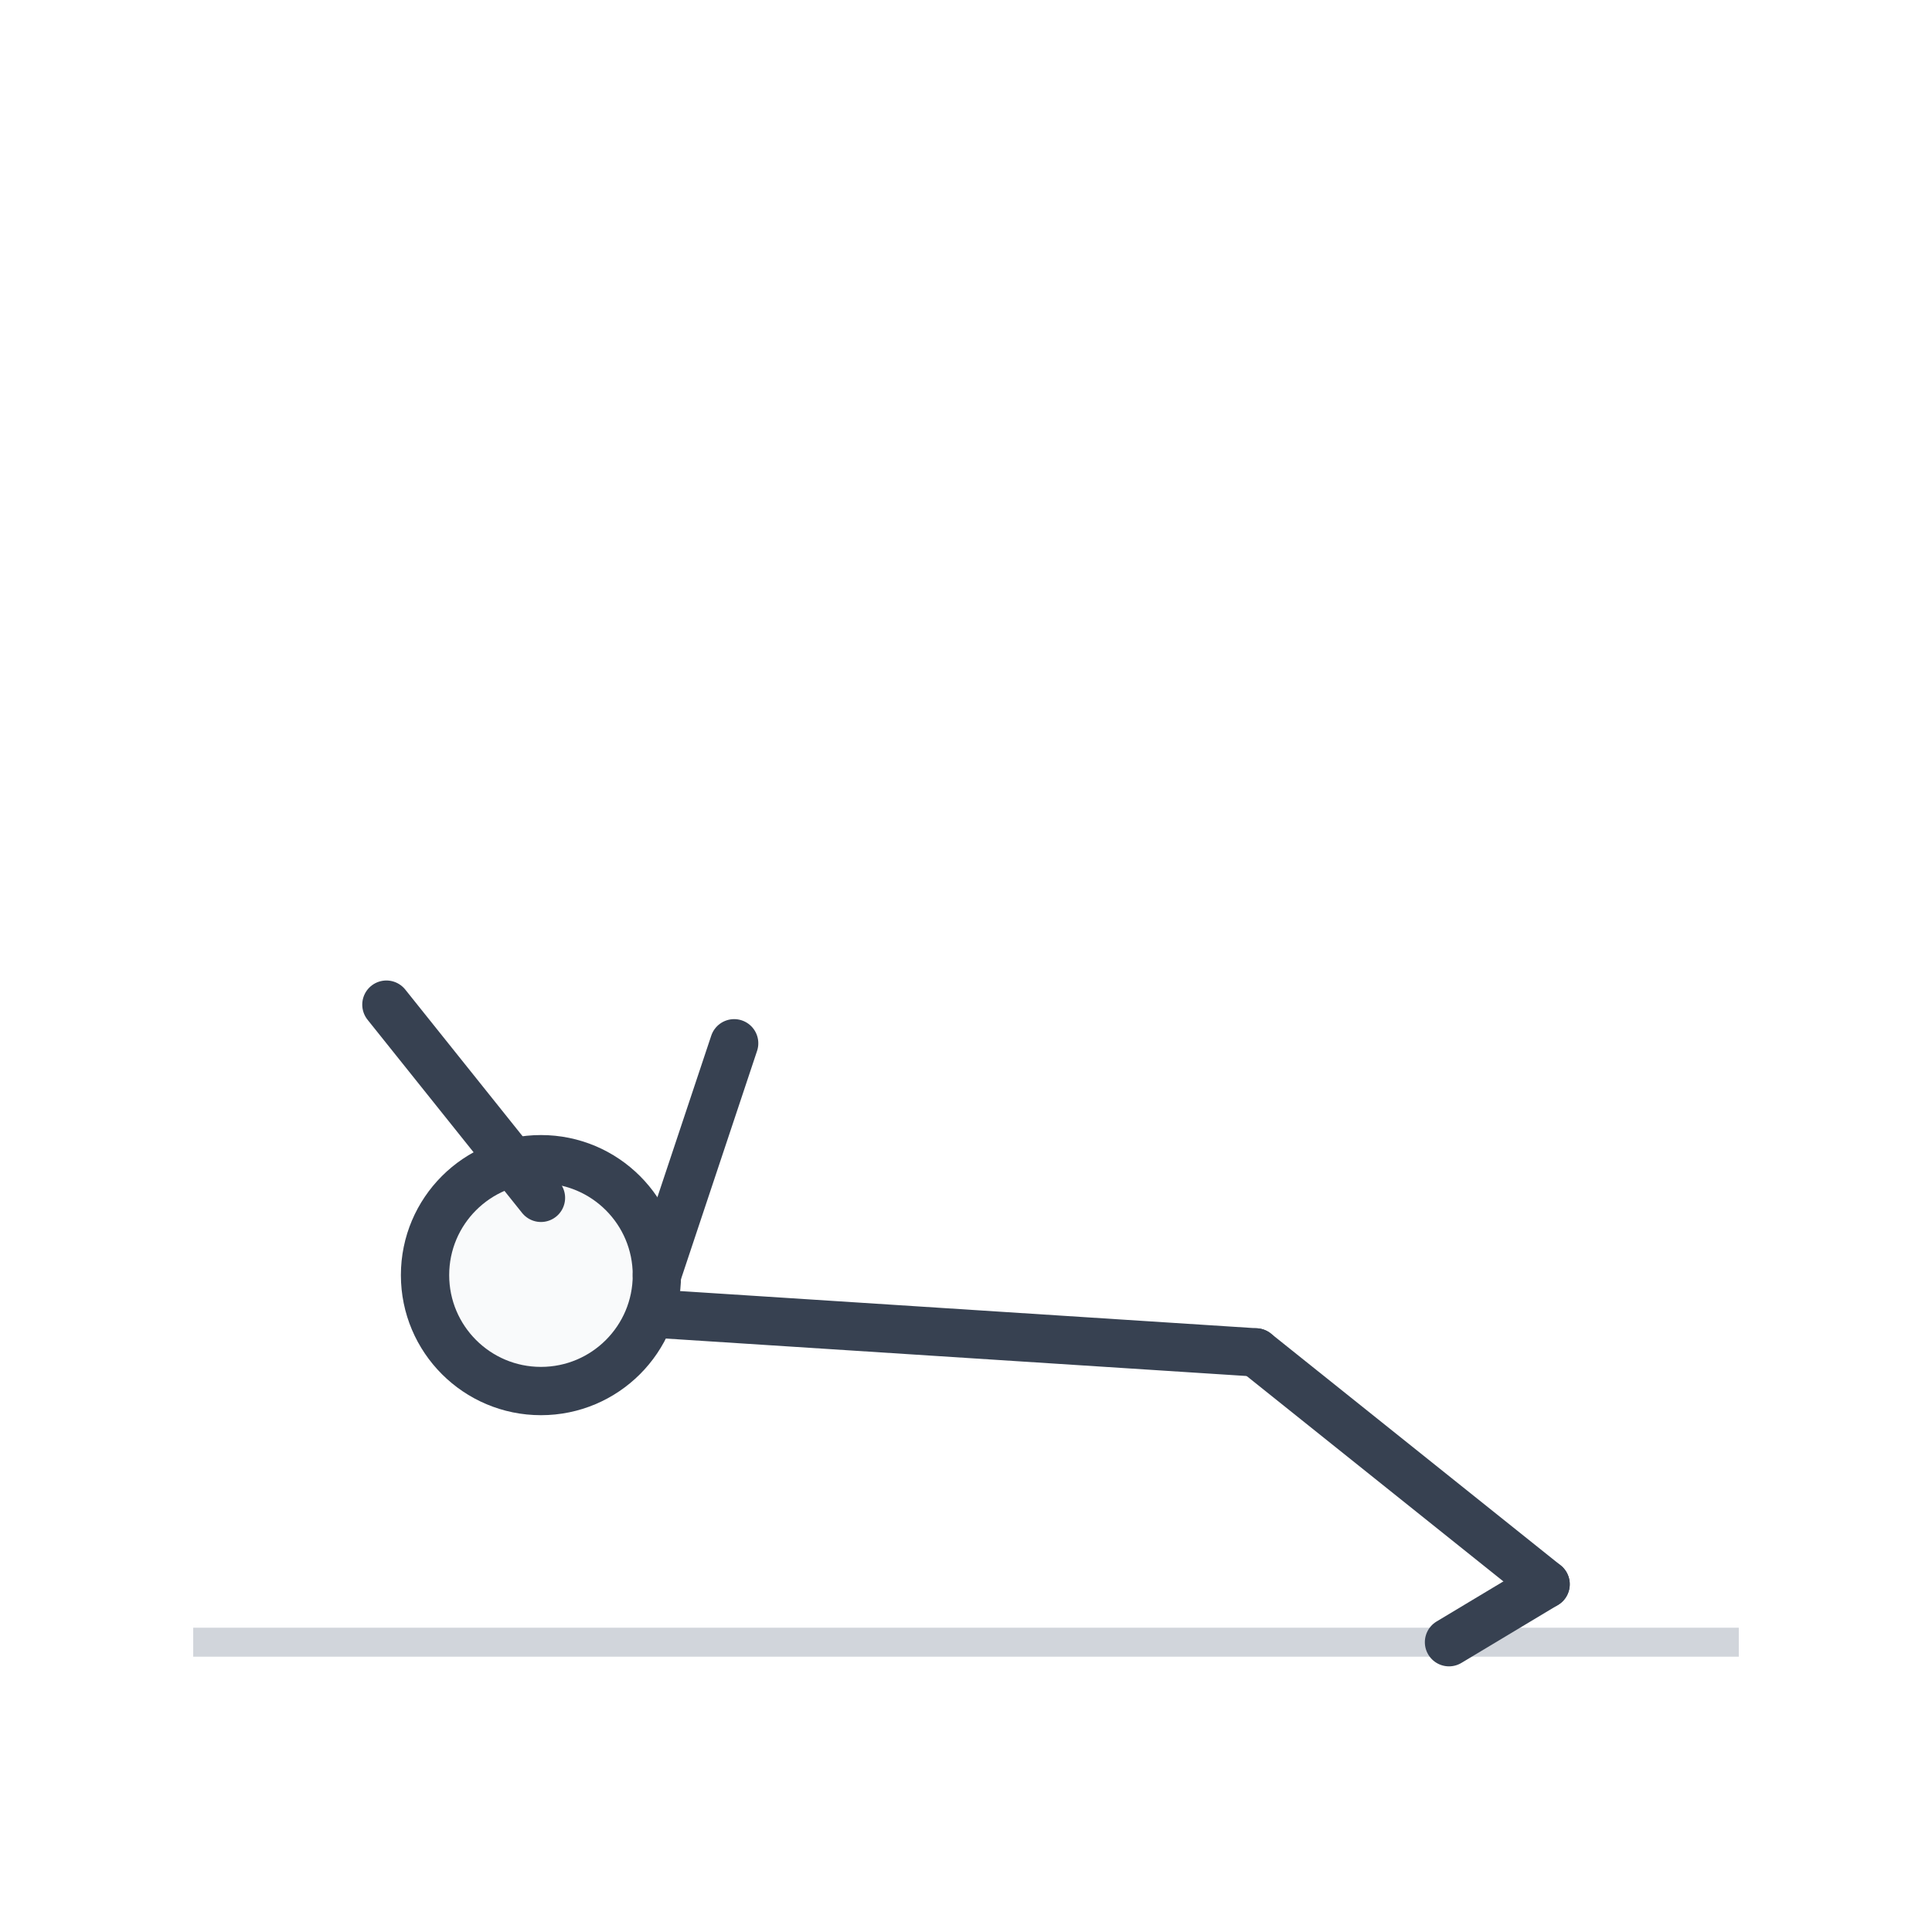
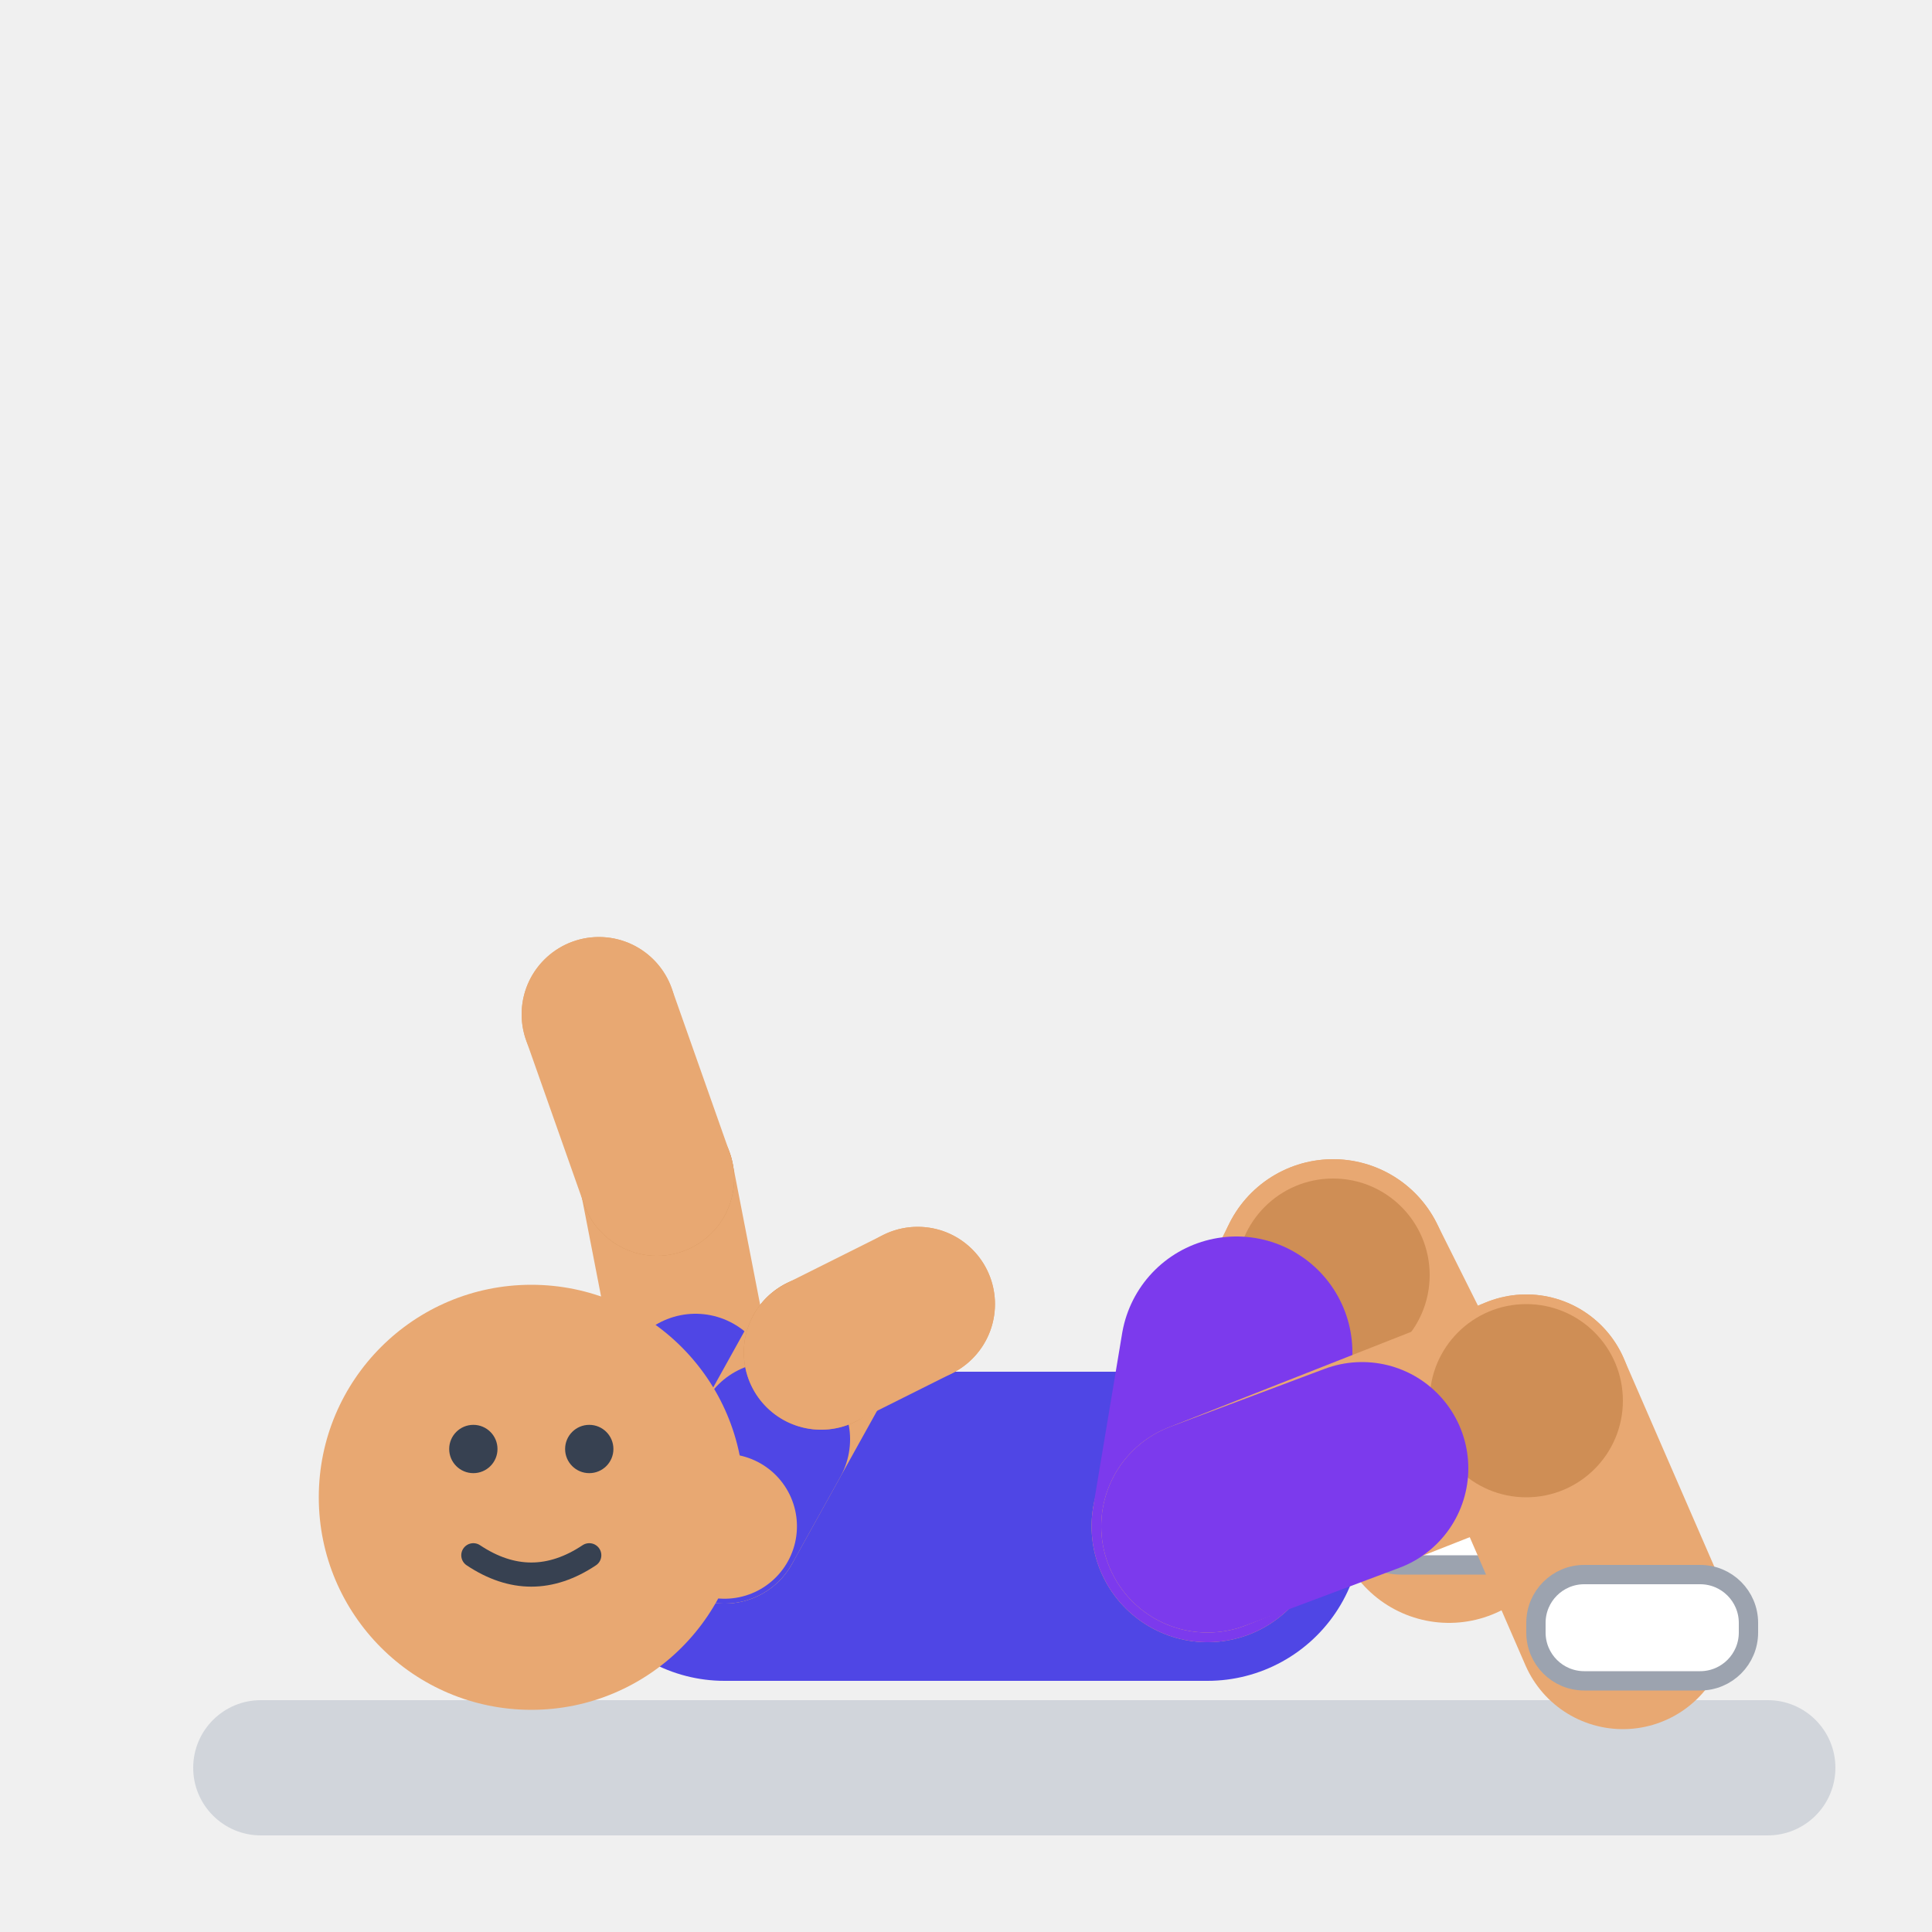
- <svg xmlns="http://www.w3.org/2000/svg" viewBox="0 0 100 100" width="100" height="100">
-   <rect width="100" height="100" fill="white" />
-   <line x1="10" y1="85" x2="90" y2="85" stroke="#d1d5db" stroke-width="1.5" />
-   <circle cx="28" cy="66" r="6" fill="#f9fafb" stroke="#374151" stroke-width="2.5" />
-   <line x1="34" y1="68" x2="65" y2="70" stroke="#374151" stroke-width="2.5" stroke-linecap="round" />
-   <line x1="65" y1="70" x2="80" y2="82" stroke="#374151" stroke-width="2.5" stroke-linecap="round" />
-   <line x1="80" y1="82" x2="75" y2="85" stroke="#374151" stroke-width="2.5" stroke-linecap="round" />
-   <line x1="28" y1="62" x2="20" y2="52" stroke="#374151" stroke-width="2.5" stroke-linecap="round" />
-   <line x1="34" y1="66" x2="38" y2="54" stroke="#374151" stroke-width="2.5" stroke-linecap="round" />
+ <svg xmlns="http://www.w3.org/2000/svg" viewBox="0 0 200 200" width="200" height="200">
+   <rect x="20" y="176" width="170" height="14" rx="7" fill="#D1D5DB" />
+   <line x1="75" y1="158" x2="125" y2="158" stroke="#4F46E5" stroke-width="32" stroke-linecap="round" />
+   <line x1="125" y1="158" x2="138" y2="132" stroke="#E8A872" stroke-width="24" stroke-linecap="round" />
+   <line x1="138" y1="132" x2="150" y2="156" stroke="#E8A872" stroke-width="24" stroke-linecap="round" />
+   <circle cx="138" cy="132" r="10" fill="#CF8E55" />
+   <line x1="125" y1="158" x2="128" y2="140" stroke="#7C3AED" stroke-width="24" stroke-linecap="round" />
+   <rect x="139" y="150" width="22" height="12" rx="6" fill="#FFFFFF" stroke="#9CA3AF" stroke-width="2" />
+   <line x1="125" y1="158" x2="158" y2="145" stroke="#E8A872" stroke-width="22" stroke-linecap="round" />
+   <line x1="158" y1="145" x2="168" y2="168" stroke="#E8A872" stroke-width="22" stroke-linecap="round" />
+   <circle cx="158" cy="145" r="10" fill="#CF8E55" />
+   <line x1="125" y1="158" x2="141" y2="152" stroke="#7C3AED" stroke-width="22" stroke-linecap="round" />
+   <rect x="159" y="163" width="22" height="11" rx="5" fill="#FFFFFF" stroke="#9CA3AF" stroke-width="2" />
+   <line x1="75" y1="158" x2="68" y2="122" stroke="#E8A872" stroke-width="16" stroke-linecap="round" />
+   <line x1="75" y1="158" x2="72" y2="144" stroke="#4F46E5" stroke-width="16" stroke-linecap="round" />
+   <circle cx="68" cy="122" r="8" fill="#CF8E55" />
+   <line x1="68" y1="122" x2="62" y2="105" stroke="#E8A872" stroke-width="16" stroke-linecap="round" />
+   <circle cx="62" cy="105" r="8" fill="#E8A872" />
+   <line x1="75" y1="158" x2="85" y2="140" stroke="#E8A872" stroke-width="16" stroke-linecap="round" />
+   <line x1="75" y1="158" x2="80" y2="149" stroke="#4F46E5" stroke-width="16" stroke-linecap="round" />
+   <circle cx="85" cy="140" r="8" fill="#CF8E55" />
+   <line x1="85" y1="140" x2="95" y2="135" stroke="#E8A872" stroke-width="16" stroke-linecap="round" />
+   <circle cx="95" cy="135" r="8" fill="#E8A872" />
+   <line x1="75" y1="158" x2="66" y2="156" stroke="#E8A872" stroke-width="15" stroke-linecap="round" />
+   <circle cx="55" cy="155" r="22" fill="#E8A872" />
+   <circle cx="49" cy="150" r="2.5" fill="#374151" />
+   <circle cx="61" cy="150" r="2.5" fill="#374151" />
+   <path d="M49,161 Q55,165 61,161" stroke="#374151" stroke-width="2.5" fill="none" stroke-linecap="round" />
</svg>
